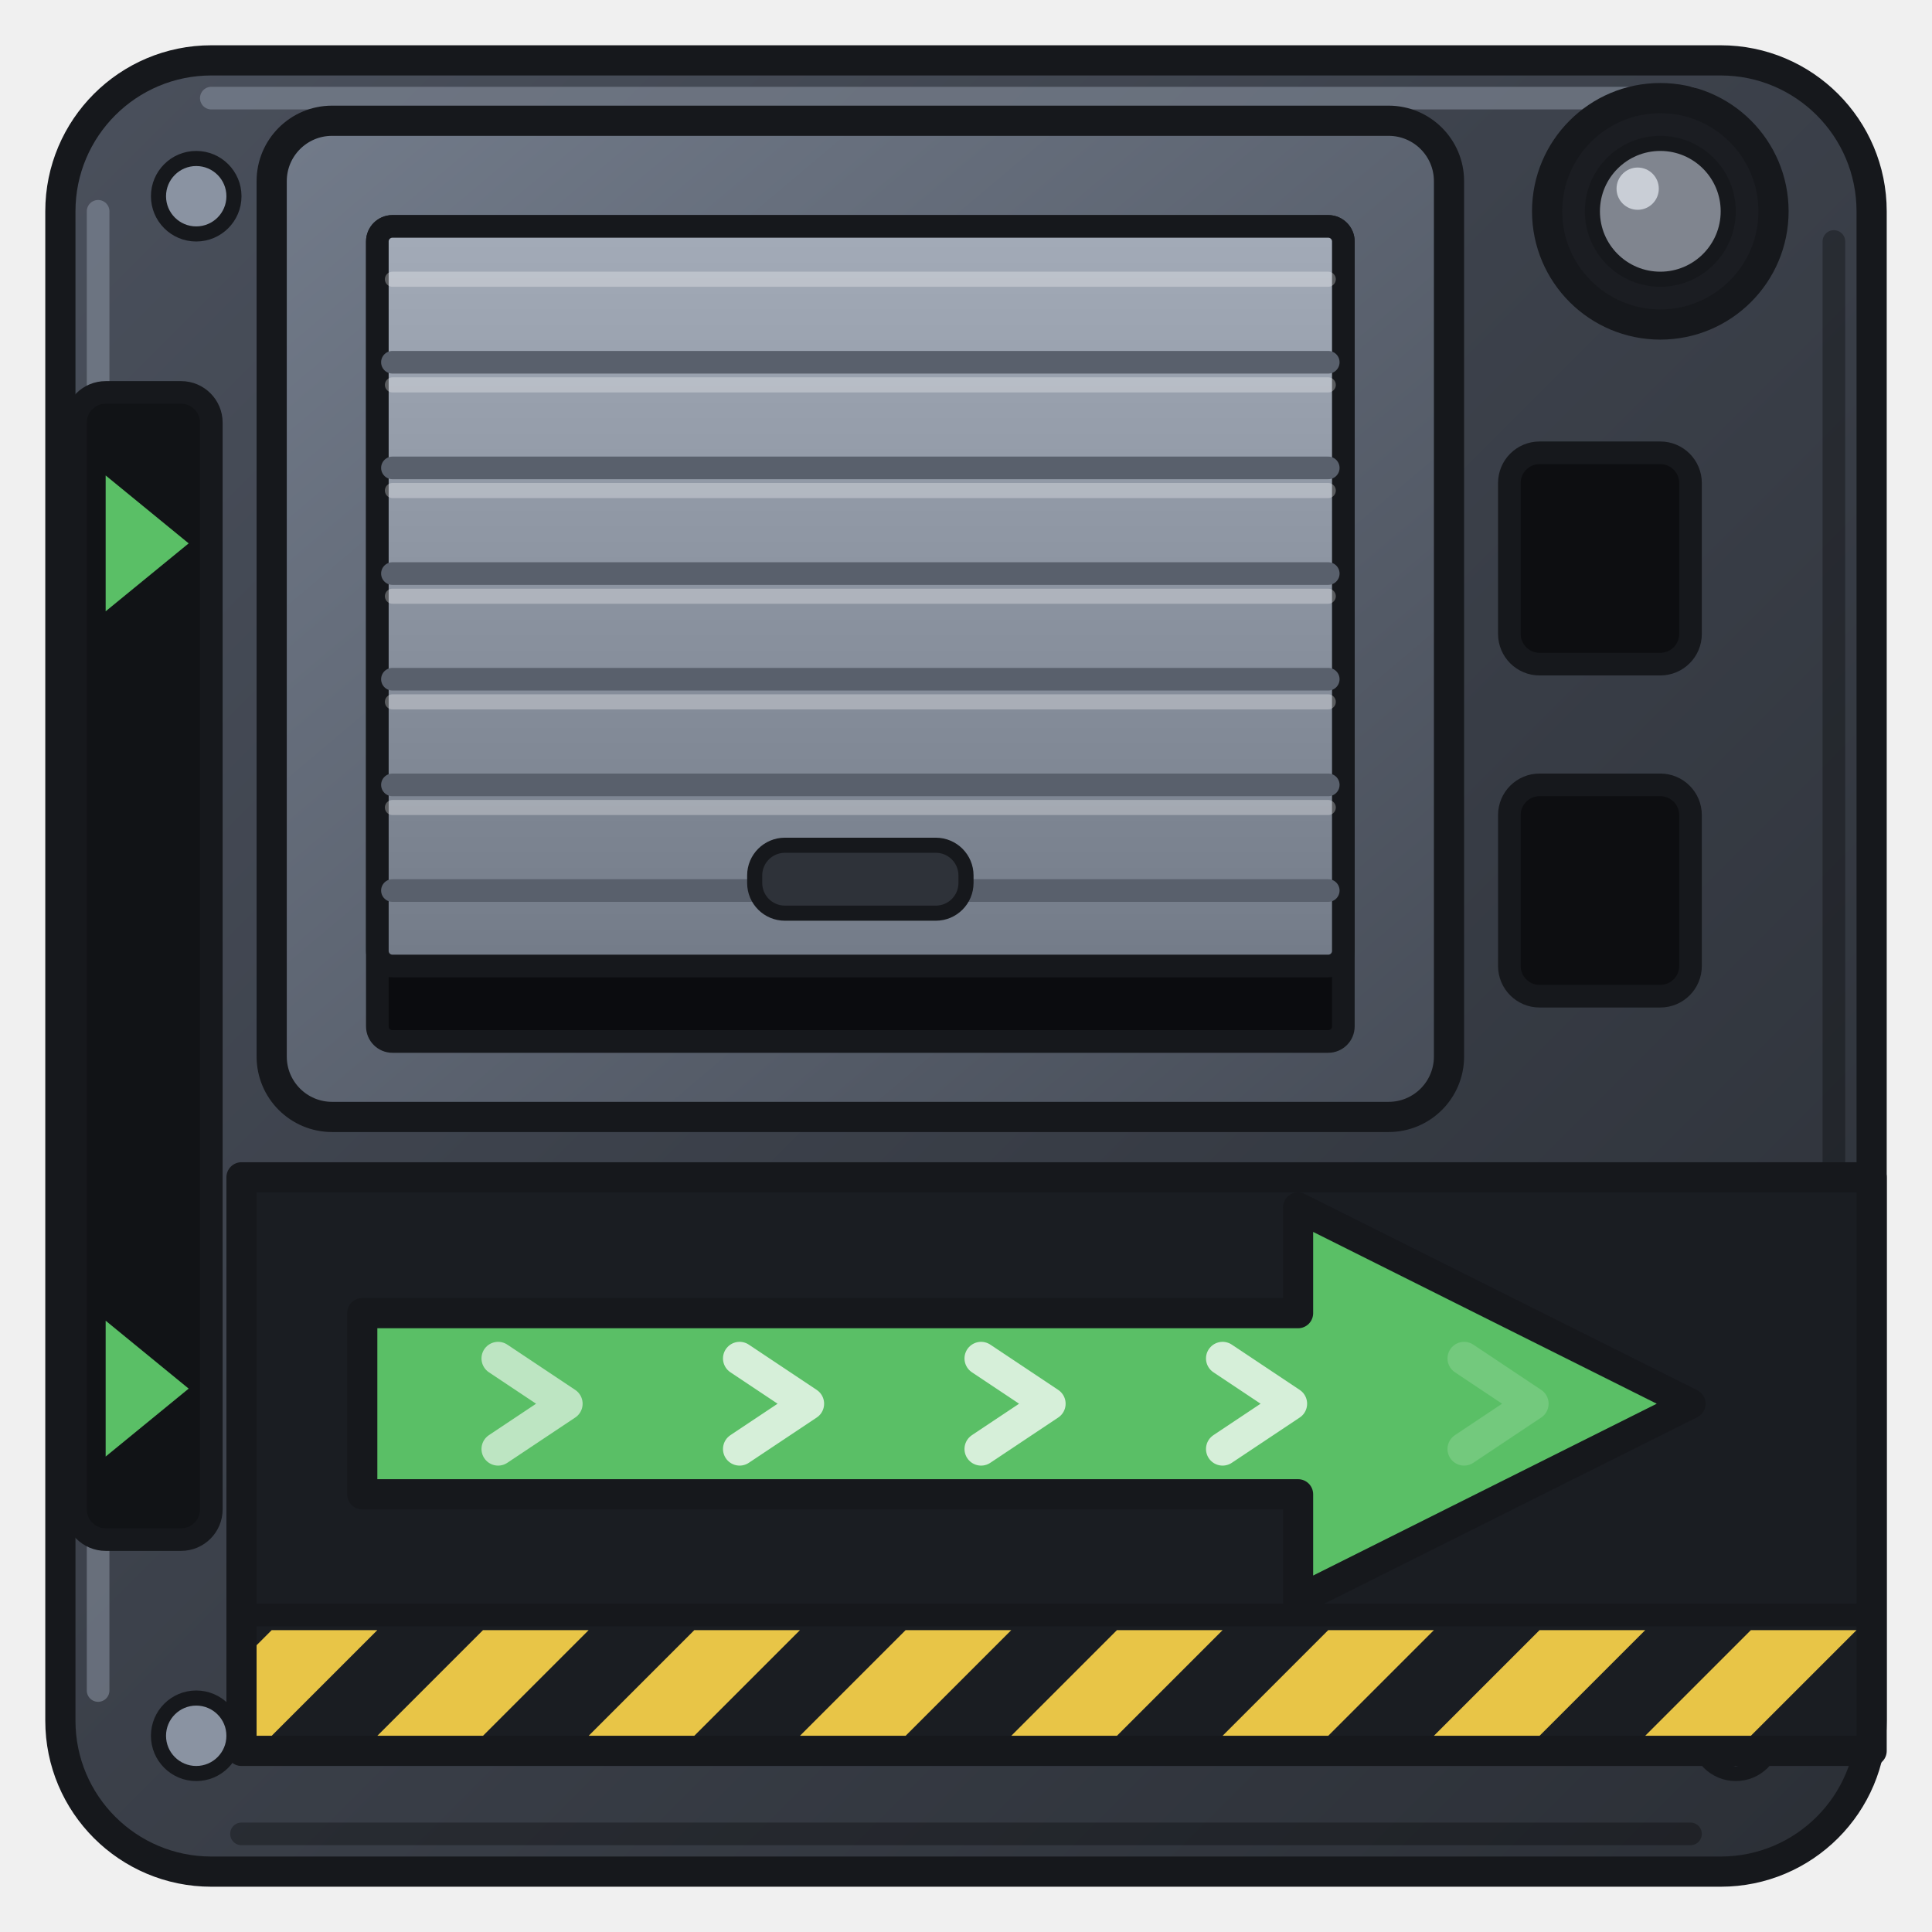
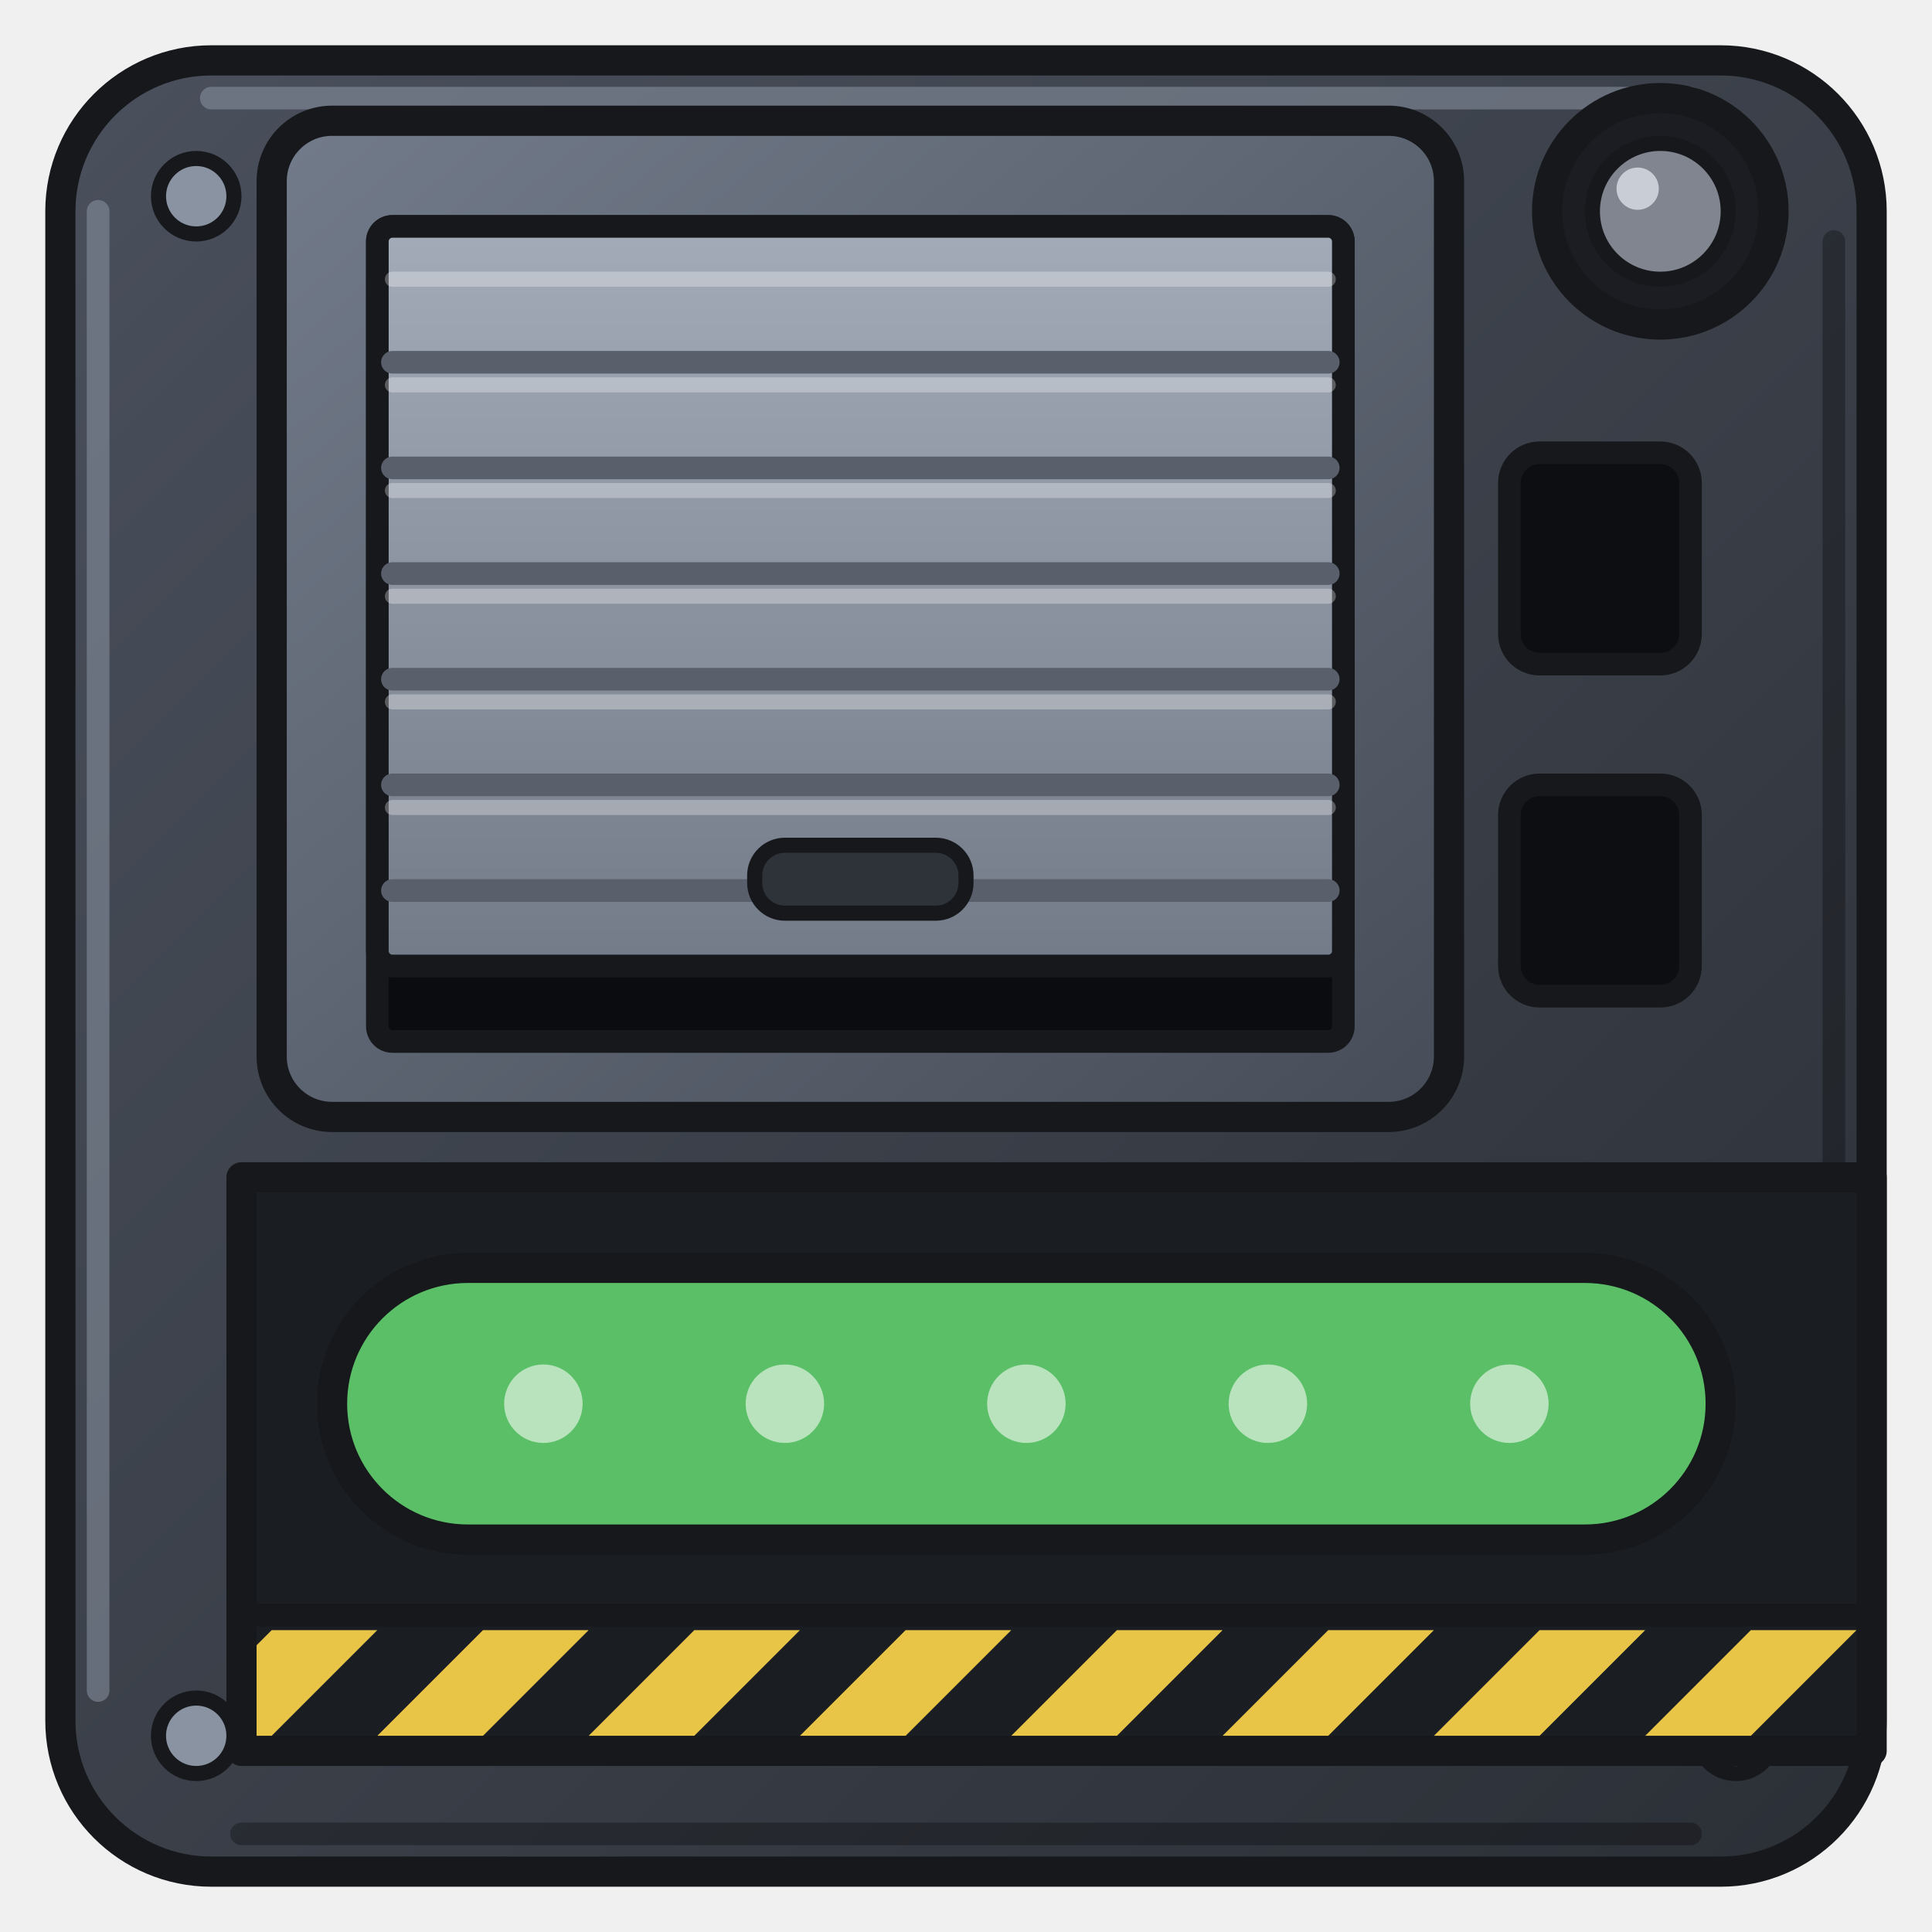
<svg xmlns="http://www.w3.org/2000/svg" width="128" height="128" viewBox="0 0 128 128">
  <defs>
    <linearGradient id="gb" x1="0" y1="0" x2="1" y2="1">
      <stop offset="0" stop-color="#4A505C" />
      <stop offset="1" stop-color="#2B2F36" />
    </linearGradient>
    <linearGradient id="gs" x1="0" y1="0" x2="1" y2="1">
      <stop offset="0" stop-color="#727B8A" />
      <stop offset="1" stop-color="#474D58" />
    </linearGradient>
    <linearGradient id="door" x1="0" y1="0" x2="0" y2="1">
      <stop offset="0" stop-color="#A3ABB8" />
      <stop offset="1" stop-color="#737B88" />
    </linearGradient>
  </defs>
  <rect x="4" y="4" width="120" height="120" rx="10" fill="url(#gb)" stroke="#16181C" stroke-width="2" stroke-linejoin="round" stroke-linecap="round" />
  <path d="M14,6.5 H112 M6.5,14 V112" fill="none" stroke="#8A93A2" stroke-width="1.5" stroke-linejoin="round" stroke-linecap="round" opacity="0.55" />
  <path d="M16,121.5 H112 M121.5,16 V112" fill="none" stroke="#000000" stroke-width="1.5" stroke-linejoin="round" stroke-linecap="round" opacity="0.3" />
  <circle cx="13" cy="13" r="2.5" fill="#8A93A2" stroke="#16181C" stroke-width="1" stroke-linejoin="round" stroke-linecap="round" />
  <circle cx="13" cy="115" r="2.5" fill="#8A93A2" stroke="#16181C" stroke-width="1" stroke-linejoin="round" stroke-linecap="round" />
  <circle cx="115" cy="115" r="2.5" fill="#8A93A2" stroke="#16181C" stroke-width="1" stroke-linejoin="round" stroke-linecap="round" />
-   <rect x="5" y="26" width="9" height="76" rx="2" fill="#111316" stroke="#16181C" stroke-width="1.5" stroke-linejoin="round" stroke-linecap="round" />
-   <path d="M7,31.5 L12.5,36 L7,40.5 Z" fill="#5ABF66" />
-   <path d="M7,87.5 L12.5,92 L7,96.5 Z" fill="#5ABF66" />
  <rect x="18" y="8" width="78" height="66" rx="4" fill="url(#gs)" stroke="#16181C" stroke-width="2" stroke-linejoin="round" stroke-linecap="round" />
  <rect x="25" y="15" width="64" height="54" rx="1" fill="#0B0C0F" stroke="#16181C" stroke-width="1.5" stroke-linejoin="round" stroke-linecap="round" />
  <rect x="25" y="15" width="64" height="49" rx="1" fill="url(#door)" stroke="#16181C" stroke-width="1.5" stroke-linejoin="round" stroke-linecap="round" />
  <path d="M26,24 H88 M26,31 H88 M26,38 H88 M26,45 H88 M26,52 H88 M26,59 H88 " fill="none" stroke="#59606C" stroke-width="1.5" stroke-linejoin="round" stroke-linecap="round" />
  <path d="M26,18.5 H88 M26,25.5 H88 M26,32.5 H88 M26,39.5 H88 M26,46.5 H88 M26,53.5 H88 " fill="none" stroke="#FFFFFF" stroke-width="1" stroke-linejoin="round" stroke-linecap="round" opacity="0.3" />
  <rect x="50" y="56" width="14" height="4.5" rx="2" fill="#2E3239" stroke="#16181C" stroke-width="1" stroke-linejoin="round" stroke-linecap="round" />
  <rect x="16" y="78" width="108" height="38" fill="#1A1D22" stroke="#16181C" stroke-width="2" stroke-linejoin="round" stroke-linecap="round" />
  <path d="M18,108 L25,108 L18,115 L17,115 L17,109 Z" fill="#E8C547" />
  <path d="M32,108 L39,108 L32,115 L25,115 Z" fill="#E8C547" />
  <path d="M46,108 L53,108 L46,115 L39,115 Z" fill="#E8C547" />
  <path d="M60,108 L67,108 L60,115 L53,115 Z" fill="#E8C547" />
  <path d="M74,108 L81,108 L74,115 L67,115 Z" fill="#E8C547" />
  <path d="M88,108 L95,108 L88,115 L81,115 Z" fill="#E8C547" />
  <path d="M102,108 L109,108 L102,115 L95,115 Z" fill="#E8C547" />
  <path d="M116,108 L123,108 L116,115 L109,115 Z" fill="#E8C547" />
  <rect x="16" y="107" width="108" height="9" fill="none" stroke="#16181C" stroke-width="1.5" stroke-linejoin="round" stroke-linecap="round" />
-   <path d="M24,87 L86,87 L86,80 L112,93 L86,106 L86,99 L24,99 Z" fill="#5ABF66" stroke="#16181C" stroke-width="2" stroke-linejoin="round" stroke-linecap="round" />
-   <path d="M33,90 L37.5,93 L33,96" fill="none" stroke="#FFFFFF" stroke-width="2.2" stroke-linejoin="round" stroke-linecap="round" opacity="0.6" />
-   <path d="M49,90 L53.5,93 L49,96" fill="none" stroke="#FFFFFF" stroke-width="2.2" stroke-linejoin="round" stroke-linecap="round" opacity="0.75" />
-   <path d="M65,90 L69.5,93 L65,96" fill="none" stroke="#FFFFFF" stroke-width="2.2" stroke-linejoin="round" stroke-linecap="round" opacity="0.75" />
-   <path d="M81,90 L85.5,93 L81,96" fill="none" stroke="#FFFFFF" stroke-width="2.2" stroke-linejoin="round" stroke-linecap="round" opacity="0.75" />
-   <path d="M97,90 L101.5,93 L97,96" fill="none" stroke="#FFFFFF" stroke-width="2.2" stroke-linejoin="round" stroke-linecap="round" opacity="0.15" />
+   <rect x="22" y="84" width="92" height="18" rx="9" fill="#5ABF66" stroke="#16181C" stroke-width="2" stroke-linejoin="round" stroke-linecap="round" />
+   <circle cx="36" cy="93" r="2.6" fill="#FFFFFF" opacity="0.57" />
+   <circle cx="52" cy="93" r="2.6" fill="#FFFFFF" opacity="0.57" />
+   <circle cx="68" cy="93" r="2.6" fill="#FFFFFF" opacity="0.57" />
+   <circle cx="84" cy="93" r="2.6" fill="#FFFFFF" opacity="0.57" />
+   <circle cx="100" cy="93" r="2.6" fill="#FFFFFF" opacity="0.57" />
  <rect x="100" y="30" width="12" height="14" rx="2" fill="#0D0E11" stroke="#16181C" stroke-width="1.5" stroke-linejoin="round" stroke-linecap="round" />
  <rect x="100" y="52" width="12" height="14" rx="2" fill="#0D0E11" stroke="#16181C" stroke-width="1.5" stroke-linejoin="round" stroke-linecap="round" />
  <circle cx="110" cy="14" r="7.5" fill="#1B1D22" stroke="#16181C" stroke-width="2" stroke-linejoin="round" stroke-linecap="round" />
  <circle cx="110" cy="14" r="4.5" fill="#80858F" stroke="#16181C" stroke-width="1" stroke-linejoin="round" stroke-linecap="round" />
  <circle cx="108.5" cy="12.5" r="1.4" fill="#C9CED6" />
</svg>
